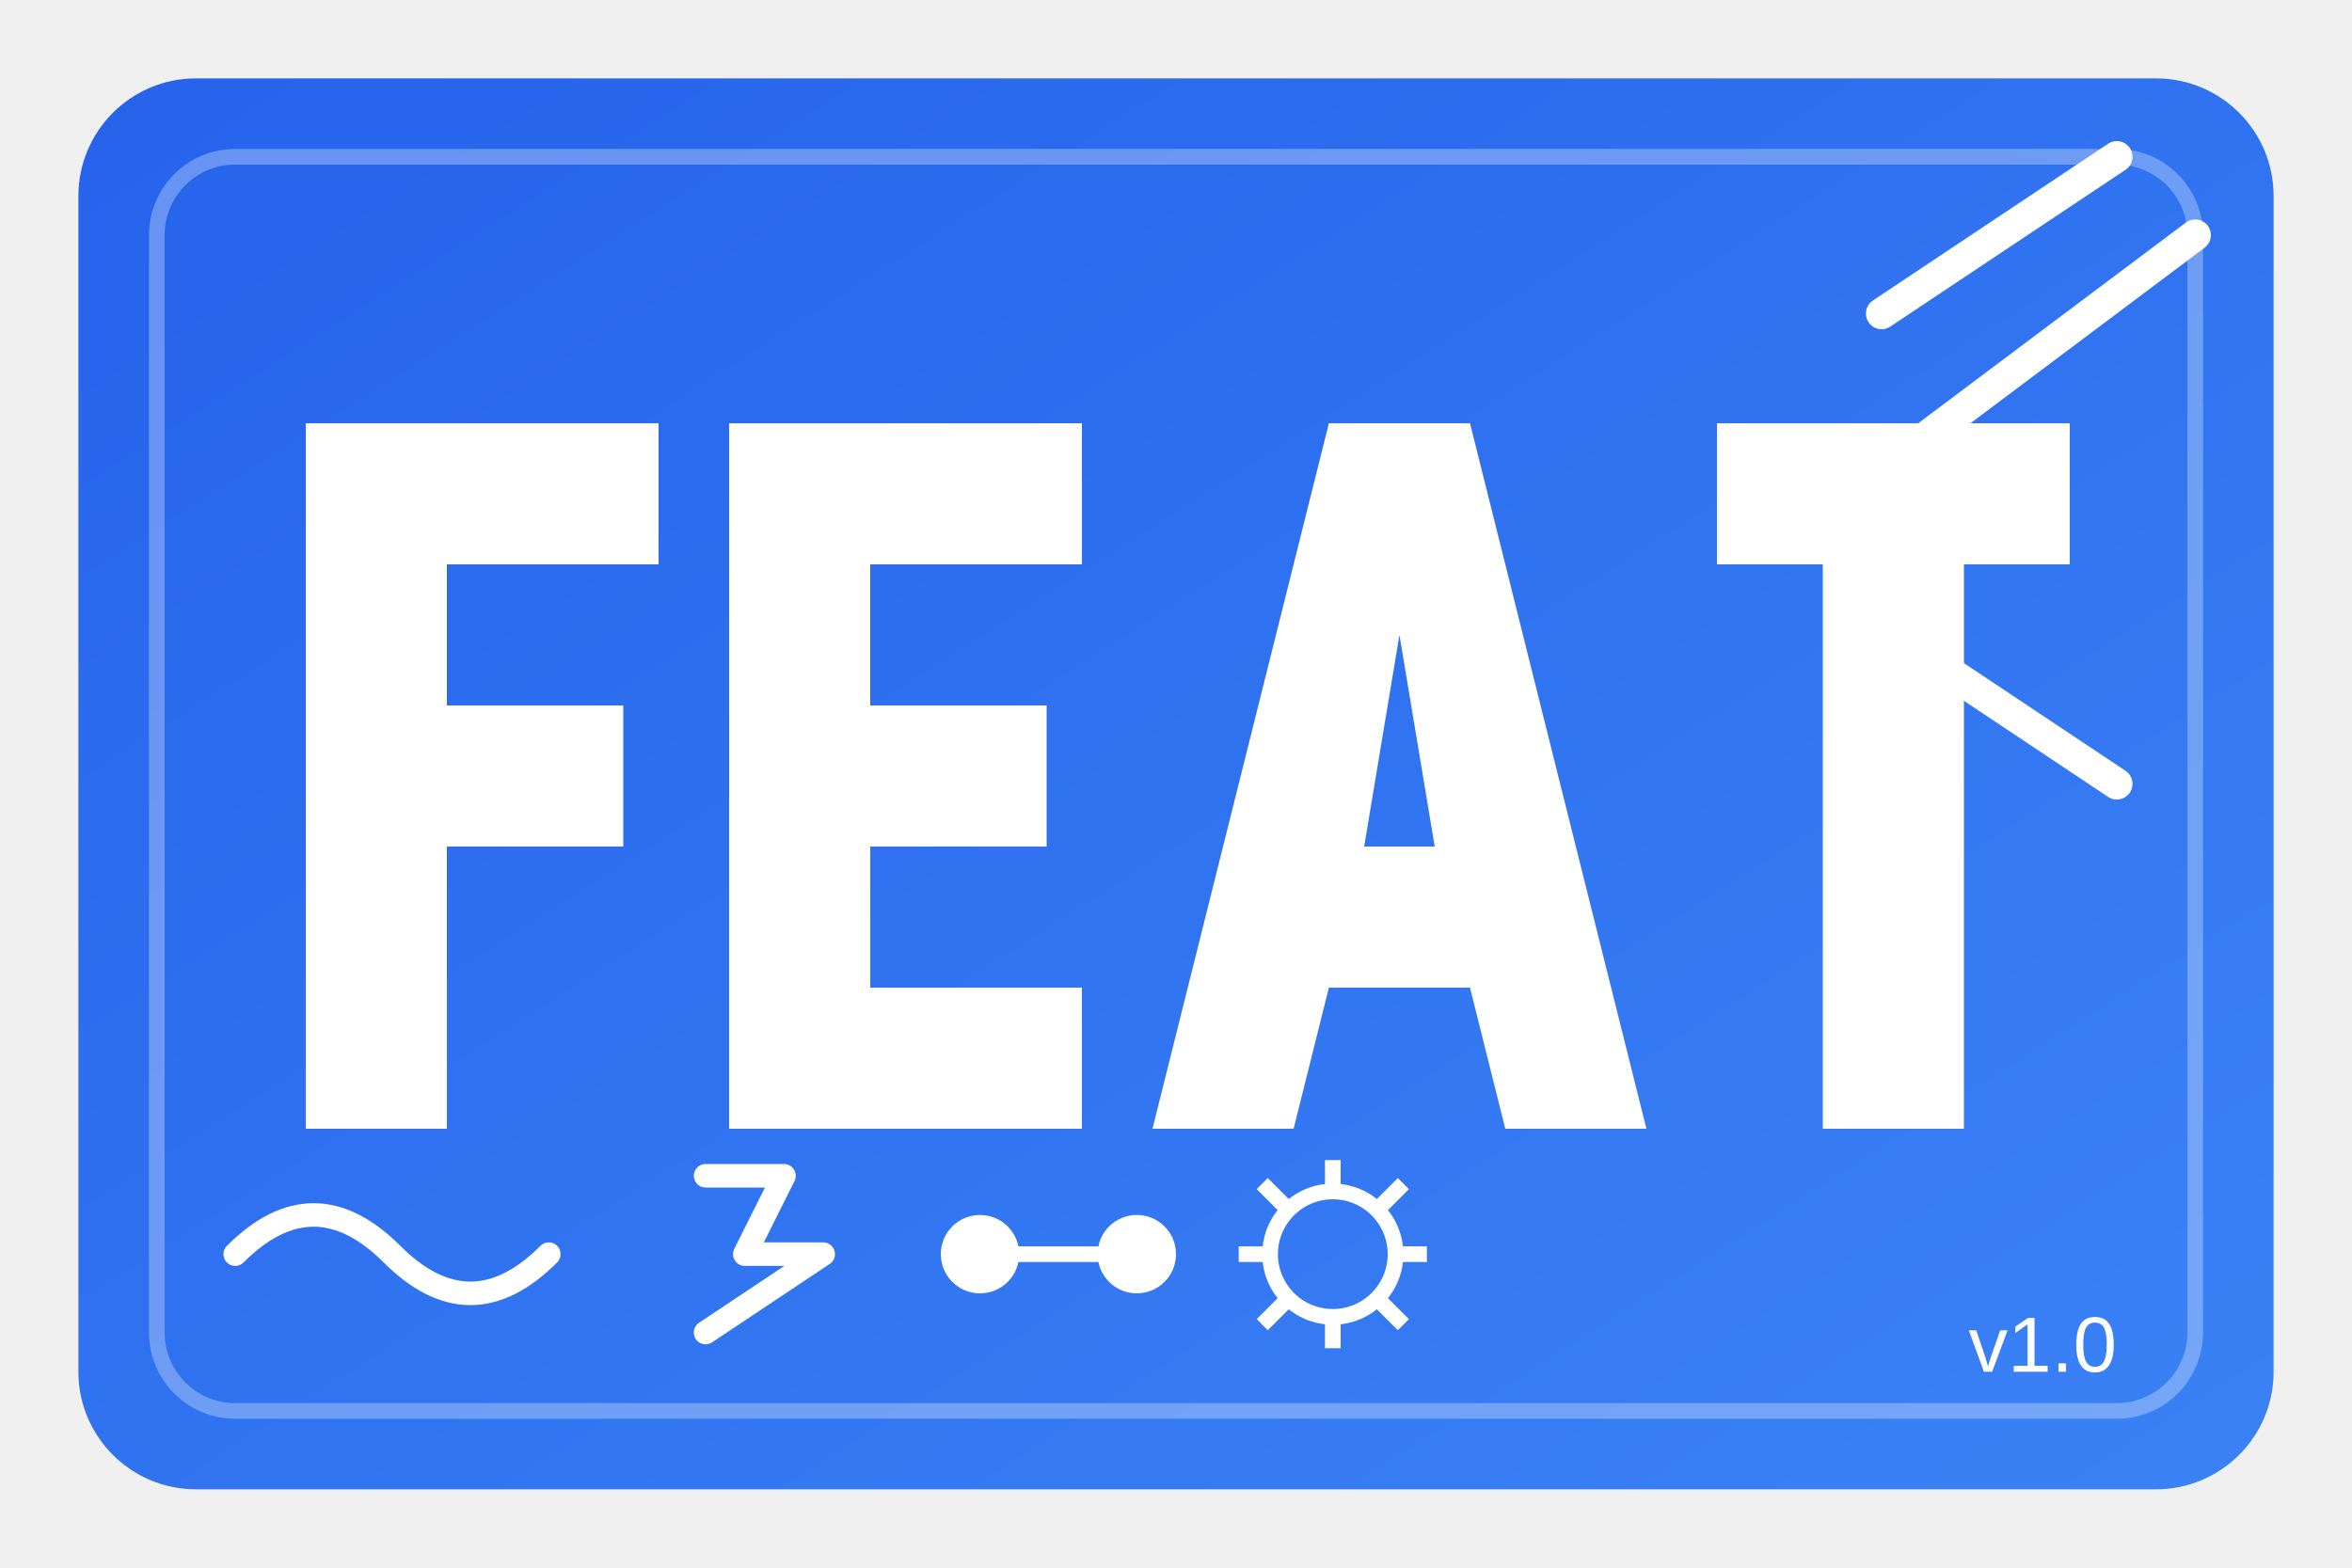
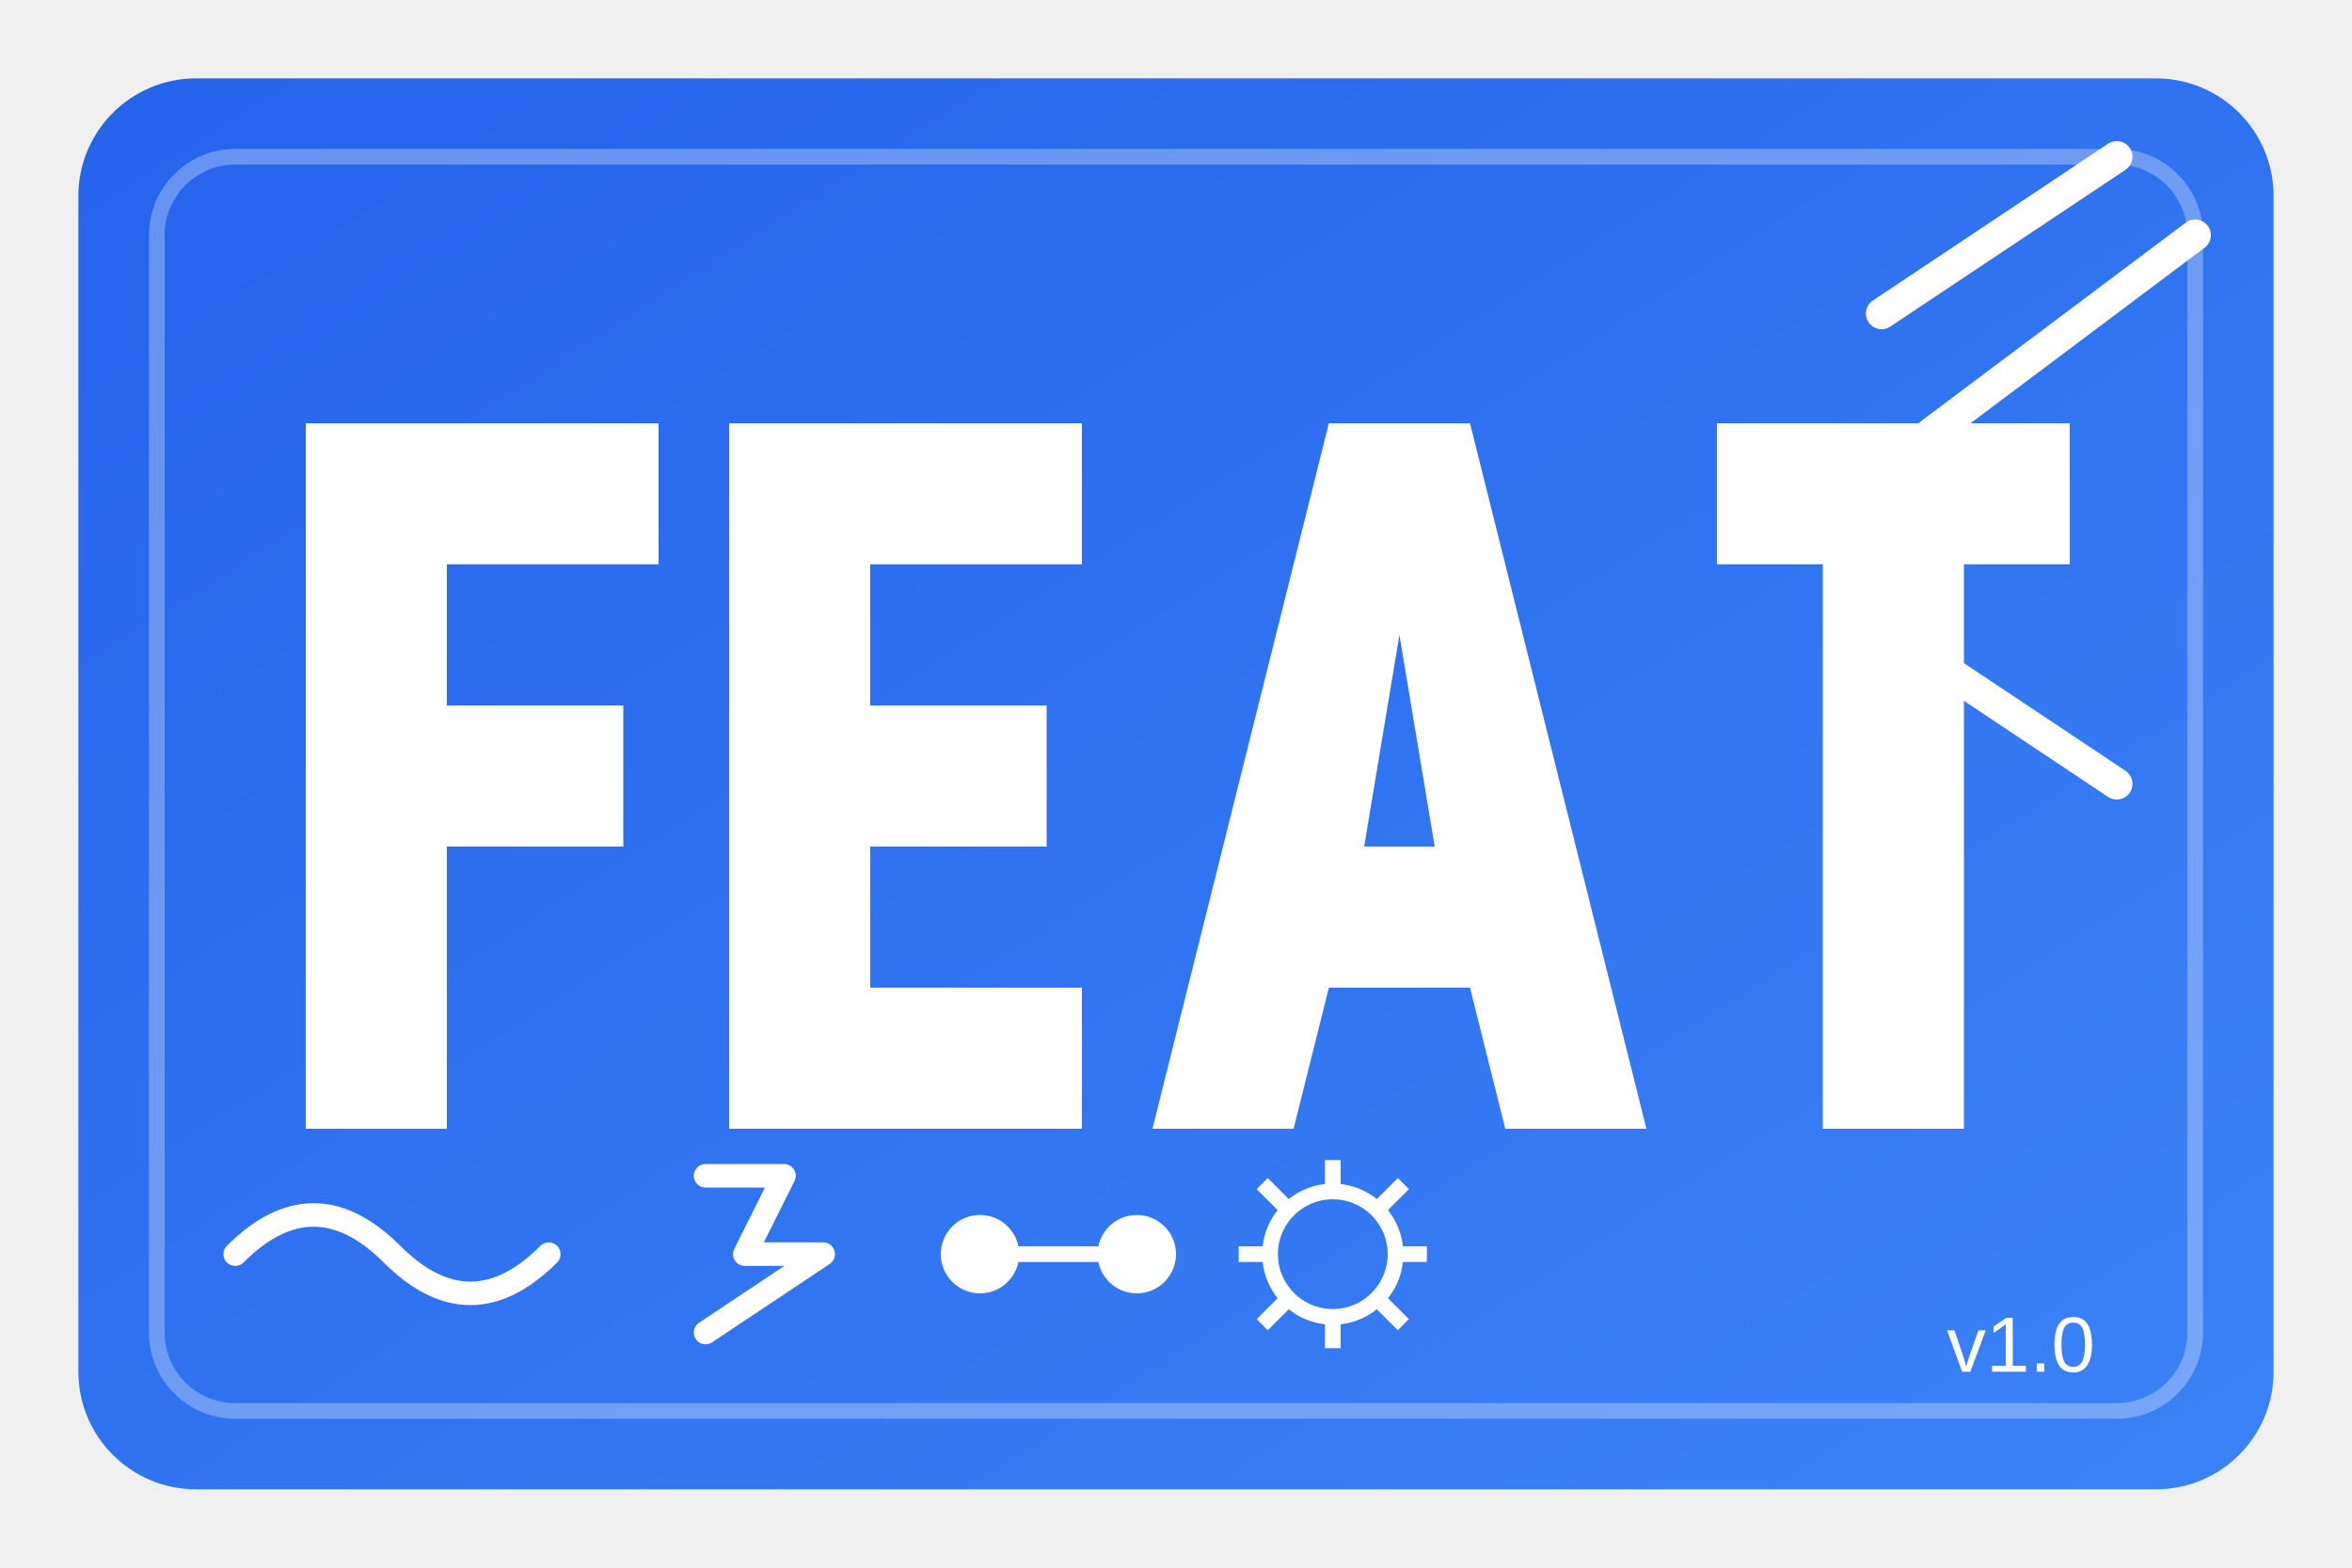
<svg xmlns="http://www.w3.org/2000/svg" width="300" height="200" viewBox="0 0 300 200">
  <defs>
    <linearGradient id="bgGradient" x1="0%" y1="0%" x2="100%" y2="100%">
      <stop offset="0%" stop-color="#2563EB" />
      <stop offset="100%" stop-color="#3B82F6" />
    </linearGradient>
    <linearGradient id="accentGradient" x1="0%" y1="0%" x2="100%" y2="100%">
      <stop offset="0%" stop-color="#1E40AF" />
      <stop offset="100%" stop-color="#2563EB" />
    </linearGradient>
+     <filter id="glow" x="-20%" y="-20%" width="140%" height="140%">
+       <feGaussianBlur stdDeviation="5" result="blur" />
+       <feComposite in="blur" operator="over" />
+     </filter>
  </defs>
-   <rect x="10" y="10" width="280" height="180" rx="15" ry="15" fill="url(#bgGradient)" />
-   <rect x="20" y="20" width="260" height="160" rx="10" ry="10" fill="none" stroke="white" stroke-width="2" stroke-opacity="0.3" />
+   <rect x="10" y="10" width="280" height="180" rx="15" ry="15" fill="url(#bgGradient)">
+     <animate attributeName="opacity" values="0.95;1;0.95" dur="4s" repeatCount="indefinite" />
+   </rect>
+   <rect x="20" y="20" width="260" height="160" rx="10" ry="10" fill="none" stroke="white" stroke-width="2" stroke-opacity="0.3">
+     <animate attributeName="stroke-opacity" values="0.3;0.5;0.3" dur="3s" repeatCount="indefinite" />
+   </rect>
  <g transform="translate(30, 45) scale(0.9)">
-     <path d="M10 10 H60 V30 H30 V50 H55 V70 H30 V110 H10 V10Z" fill="white" />
-     <path d="M70 10 H120 V30 H90 V50 H115 V70 H90 V90 H120 V110 H70 V10Z" fill="white" />
-     <path d="M130 110 L155 10 H175 L200 110 H180 L175 90 H155 L150 110 H130 Z M160 70 H170 L165 40 L160 70 Z" fill="white" />
-     <path d="M210 10 H260 V30 H245 V110 H225 V30 H210 V10Z" fill="white" />
+     <path d="M10 10 H60 V30 H30 V50 H55 V70 H30 V110 H10 V10Z" fill="white">
+       <animate attributeName="transform" type="translate" values="0,0;0,-1;0,0;0,1;0,0" dur="4s" repeatCount="indefinite" />
+     </path>
+     <path d="M70 10 H120 V30 H90 V50 H115 V70 H90 V90 H120 V110 H70 V10Z" fill="white">
+       <animate attributeName="transform" type="translate" values="0,0;0,-1;0,0;0,1;0,0" dur="4s" begin="0.3s" repeatCount="indefinite" />
+     </path>
+     <path d="M130 110 L155 10 H175 L200 110 H180 L175 90 H155 L150 110 H130 Z M160 70 H170 L165 40 L160 70 Z" fill="white">
+       <animate attributeName="transform" type="translate" values="0,0;0,-1;0,0;0,1;0,0" dur="4s" begin="0.6s" repeatCount="indefinite" />
+     </path>
+     <path d="M210 10 H260 V30 H245 V110 H225 V30 H210 V10Z" fill="white">
+       <animate attributeName="transform" type="translate" values="0,0;0,-1;0,0;0,1;0,0" dur="4s" begin="0.9s" repeatCount="indefinite" />
+     </path>
  </g>
-   <path d="M240 40 L270 20 M240 60 L280 30 M240 80 L270 100" stroke="white" stroke-width="4" stroke-linecap="round" />
-   <path d="M30 160 Q40 150 50 160 Q60 170 70 160" stroke="white" stroke-width="3" stroke-linecap="round" fill="none" />
-   <path d="M90 150 L100 150 L95 160 L105 160 L90 170" stroke="white" stroke-width="3" stroke-linecap="round" stroke-linejoin="round" fill="none" />
-   <circle cx="125" cy="160" r="5" fill="white" />
-   <circle cx="145" cy="160" r="5" fill="white" />
-   <line x1="125" y1="160" x2="145" y2="160" stroke="white" stroke-width="2" />
-   <circle cx="170" cy="160" r="8" fill="none" stroke="white" stroke-width="2" />
-   <path d="M170 148 L170 152 M170 168 L170 172 M162 160 L158 160 M182 160 L178 160 M164 154 L161 151 M176 154 L179 151 M164 166 L161 169 M176 166 L179 169" stroke="white" stroke-width="2" />
-   <text x="270" y="175" font-family="Arial" font-size="10" fill="white" text-anchor="end">v1.0</text>
+   <g>
+     <path d="M240 40 L270 20" stroke="white" stroke-width="4" stroke-linecap="round">
+       <animate attributeName="stroke-dasharray" values="0,40;40,0" dur="1.5s" repeatCount="indefinite" />
+     </path>
+     <path d="M240 60 L280 30" stroke="white" stroke-width="4" stroke-linecap="round">
+       <animate attributeName="stroke-dasharray" values="0,50;50,0" dur="1.5s" begin="0.3s" repeatCount="indefinite" />
+     </path>
+     <path d="M240 80 L270 100" stroke="white" stroke-width="4" stroke-linecap="round">
+       <animate attributeName="stroke-dasharray" values="0,40;40,0" dur="1.5s" begin="0.6s" repeatCount="indefinite" />
+     </path>
+   </g>
+   <path d="M30 160 Q40 150 50 160 Q60 170 70 160" stroke="white" stroke-width="3" stroke-linecap="round" fill="none">
+     <animate attributeName="d" values="M30 160 Q40 150 50 160 Q60 170 70 160;M30 160 Q40 155 50 160 Q60 165 70 160;M30 160 Q40 150 50 160 Q60 170 70 160" dur="3s" repeatCount="indefinite" />
+   </path>
+   <path d="M90 150 L100 150 L95 160 L105 160 L90 170" stroke="white" stroke-width="3" stroke-linecap="round" stroke-linejoin="round" fill="none">
+     <animate attributeName="stroke-opacity" values="0.7;1;0.7" dur="2s" repeatCount="indefinite" />
+   </path>
+   <g>
+     <circle cx="125" cy="160" r="5" fill="white">
+       <animate attributeName="r" values="5;5.5;5" dur="2.5s" repeatCount="indefinite" />
+     </circle>
+     <circle cx="145" cy="160" r="5" fill="white">
+       <animate attributeName="r" values="5;5.5;5" dur="2.5s" begin="0.5s" repeatCount="indefinite" />
+     </circle>
+     <line x1="125" y1="160" x2="145" y2="160" stroke="white" stroke-width="2">
+       <animate attributeName="stroke-opacity" values="0.8;1;0.8" dur="2s" repeatCount="indefinite" />
+     </line>
+   </g>
+   <g>
+     <circle cx="170" cy="160" r="8" fill="none" stroke="white" stroke-width="2">
+       <animate attributeName="transform" type="rotate" values="0 170 160;360 170 160" dur="10s" repeatCount="indefinite" />
+     </circle>
+     <path d="M170 148 L170 152 M170 168 L170 172 M162 160 L158 160 M182 160 L178 160 M164 154 L161 151 M176 154 L179 151 M164 166 L161 169 M176 166 L179 169" stroke="white" stroke-width="2">
+       <animate attributeName="transform" type="rotate" values="0 170 160;360 170 160" dur="10s" repeatCount="indefinite" />
+     </path>
+   </g>
+   <text x="270" y="175" font-family="Arial" font-size="10" fill="white" text-anchor="end">
+     v1.0
+     <animate attributeName="opacity" values="0.8;1;0.8" dur="4s" repeatCount="indefinite" />
+   </text>
</svg>
